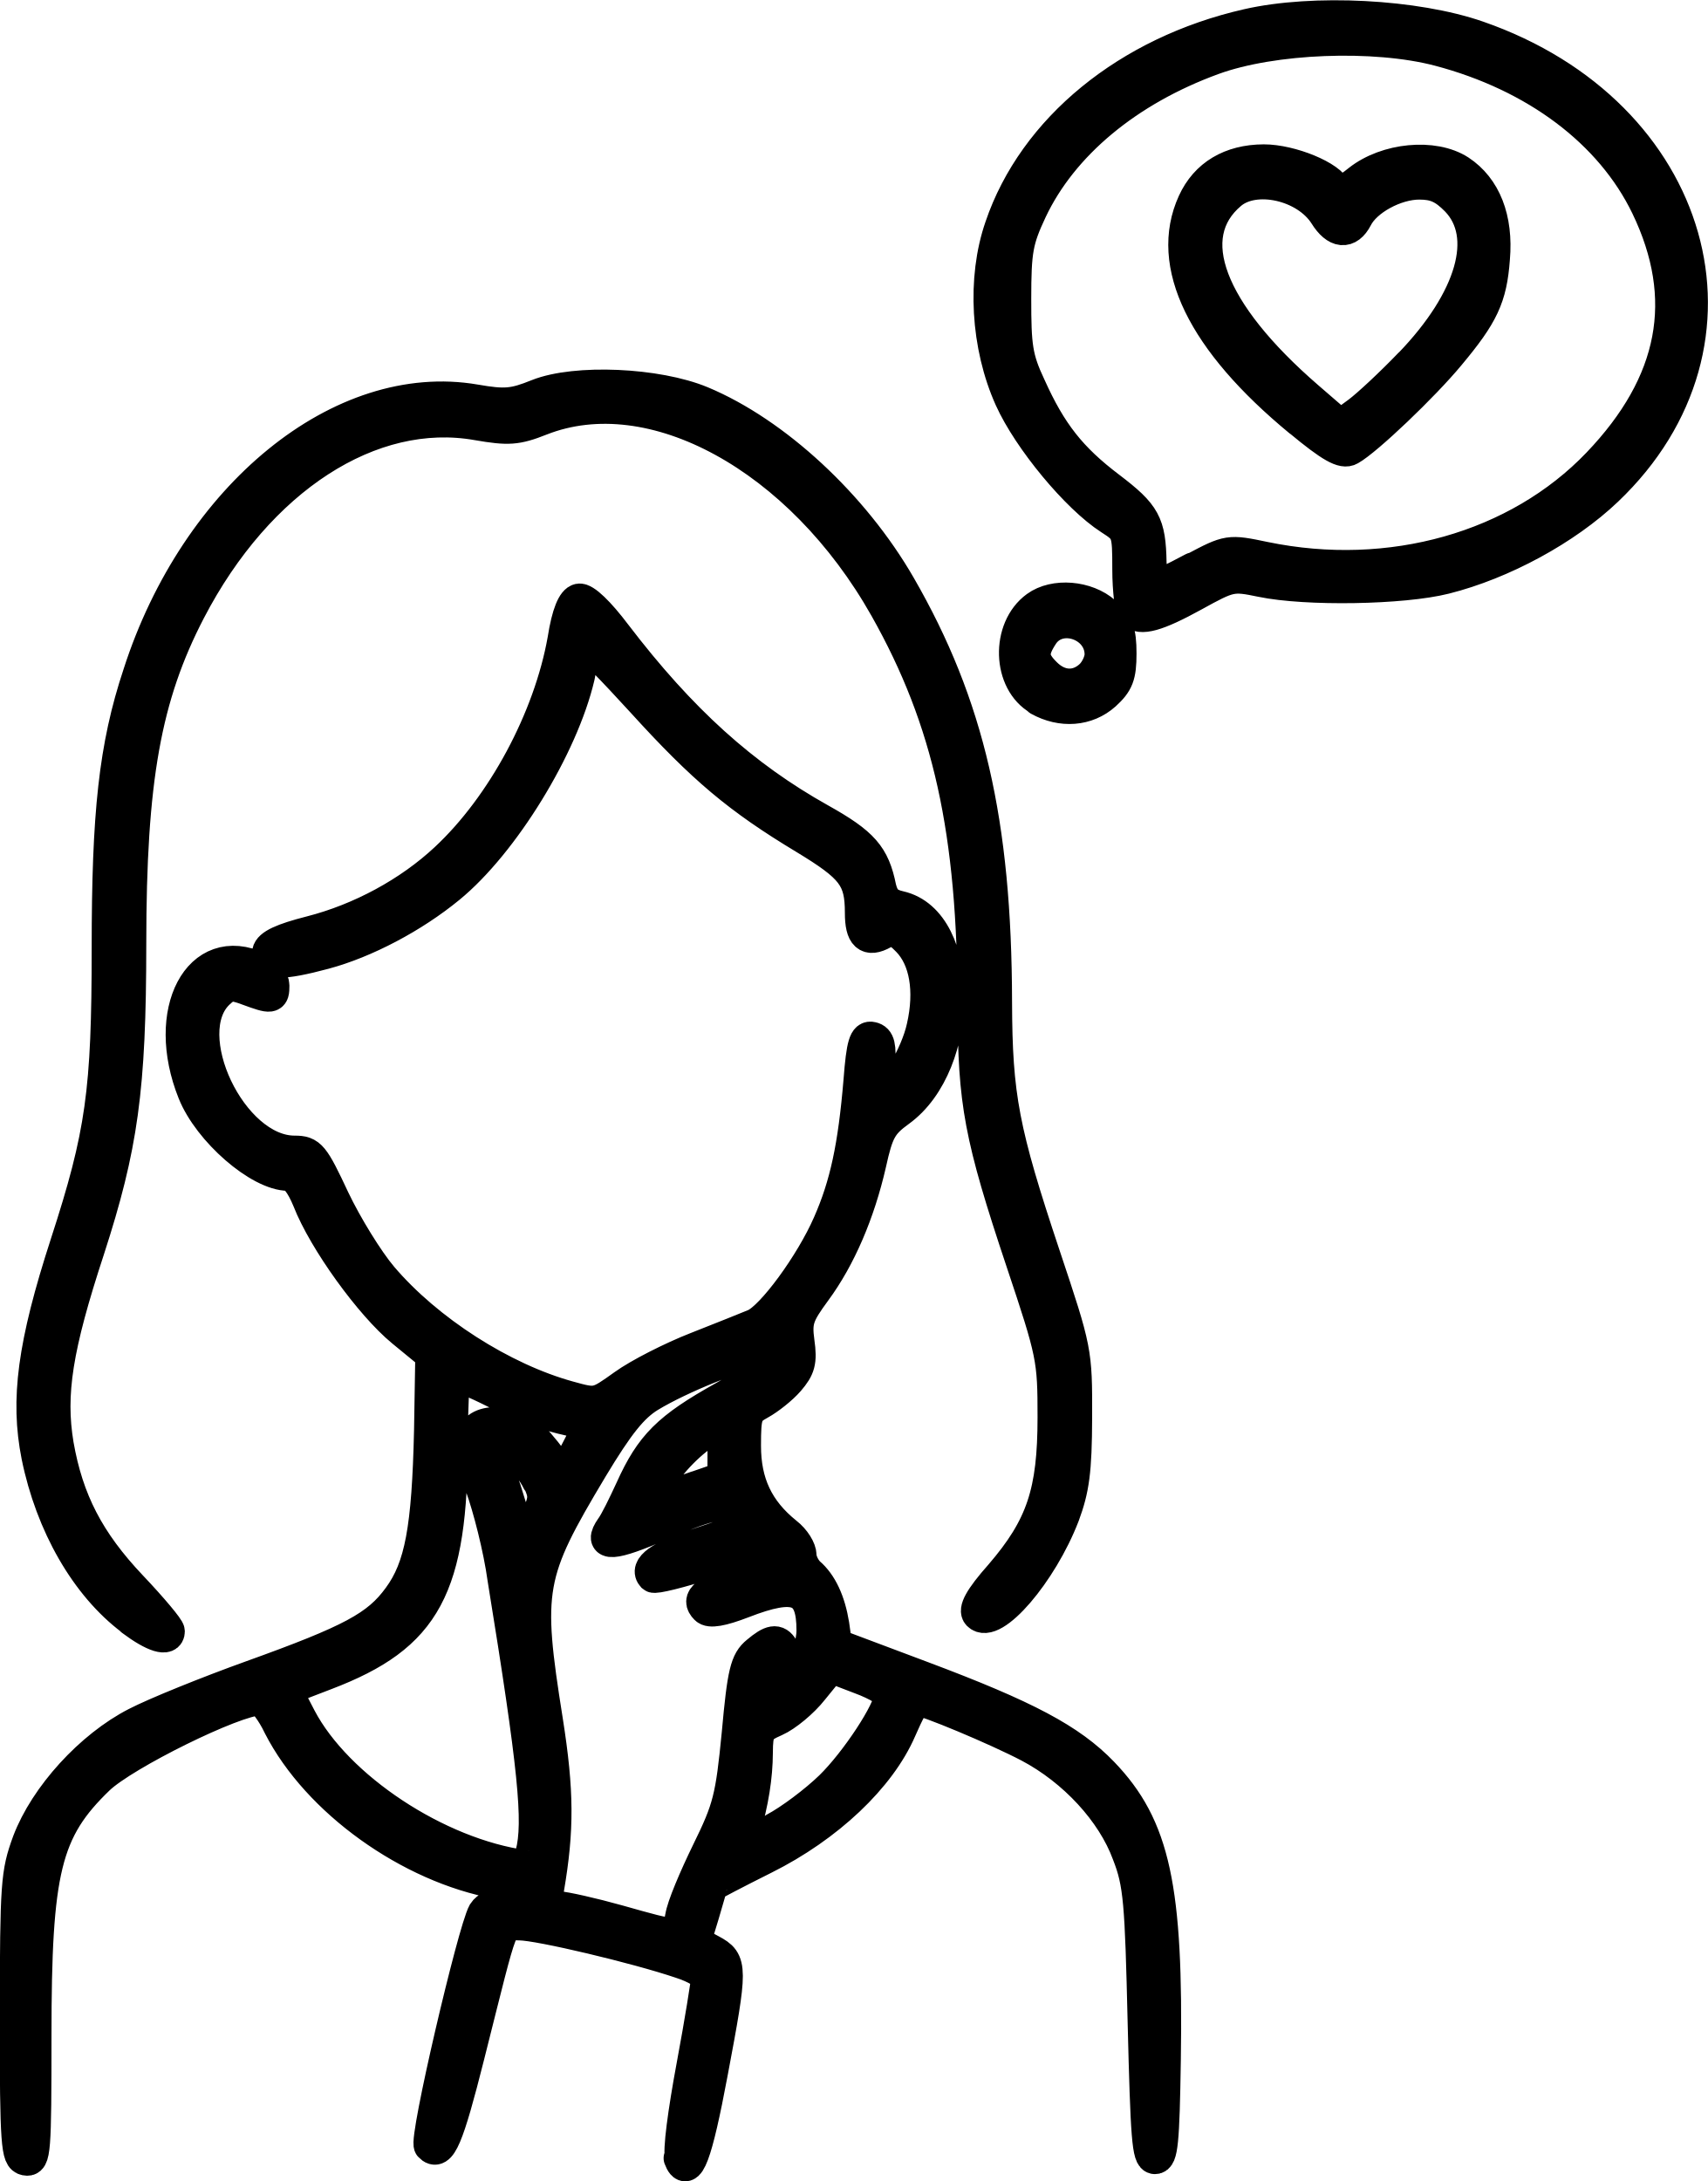
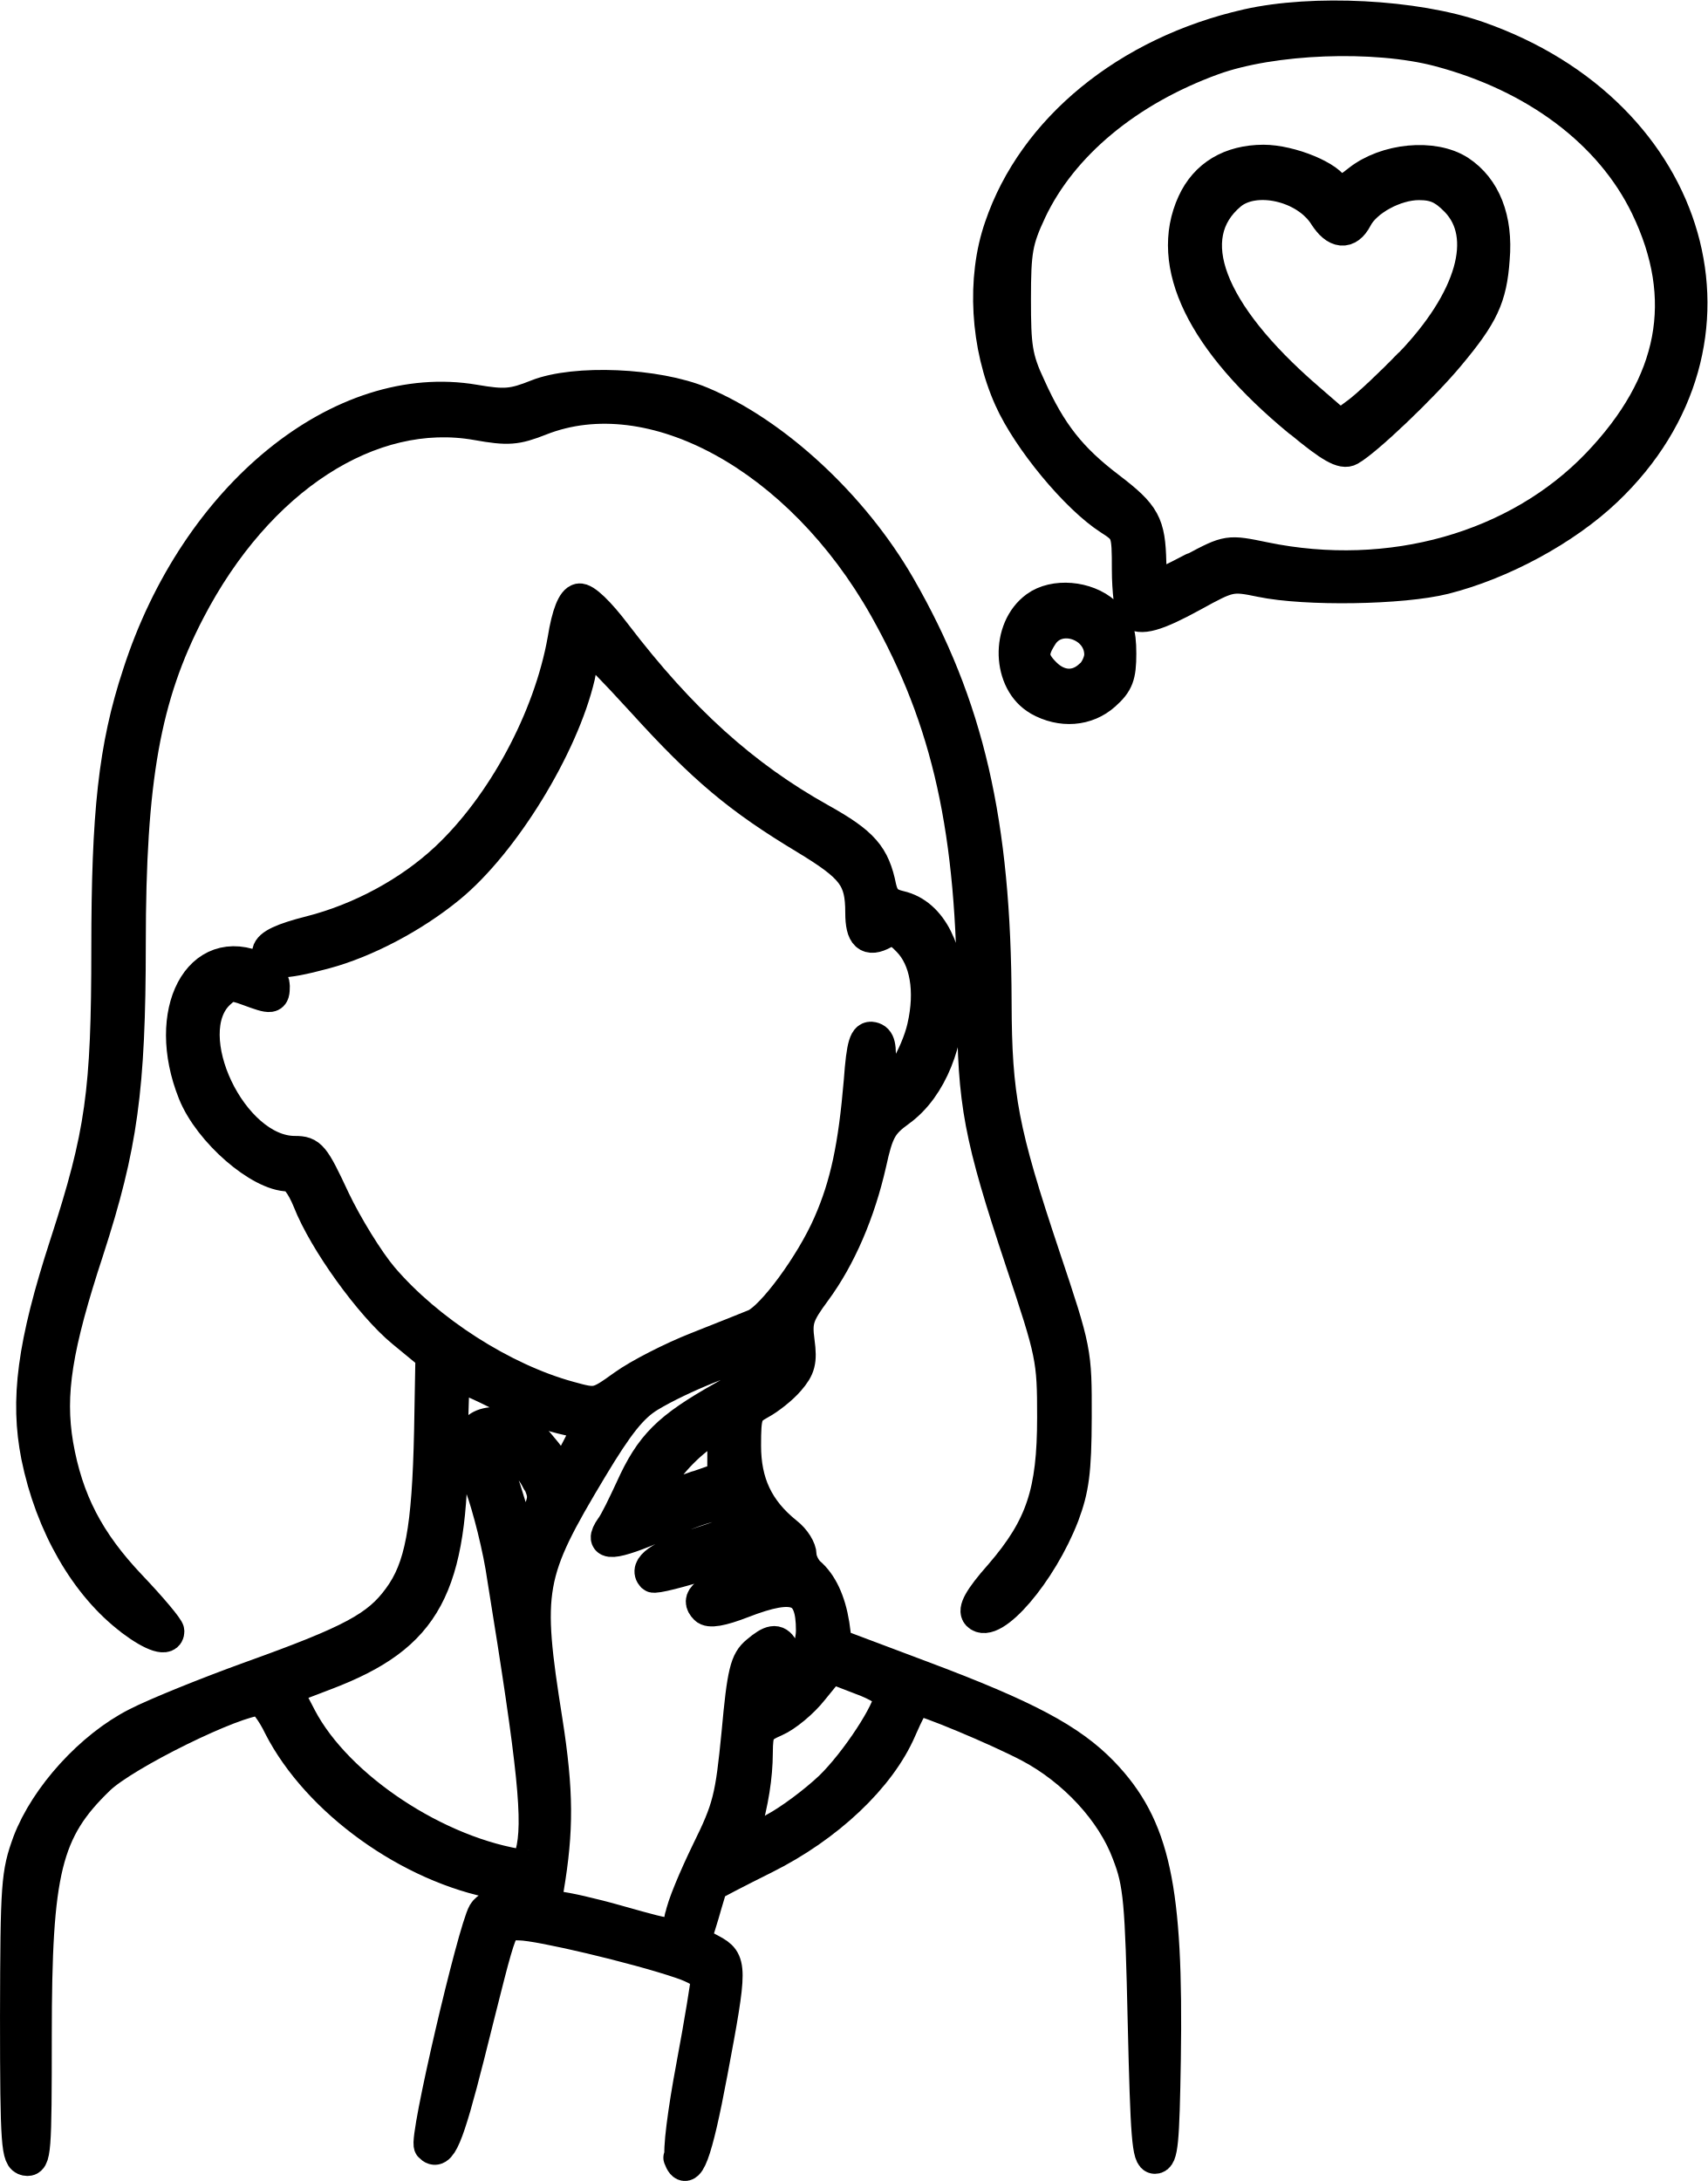
- <svg xmlns="http://www.w3.org/2000/svg" width="10.851mm" height="13.859mm" viewBox="0 0 10.851 13.859" version="1.1" id="svg1" xml:space="preserve">
+ <svg xmlns="http://www.w3.org/2000/svg" width="11.377mm" height="14.531mm" viewBox="0 0 11.377 14.531" version="1.1" id="svg1" xml:space="preserve">
  <defs id="defs1" />
-   <g id="layer1" transform="translate(-149.4843,-40.71225)">
-     <path style="fill:#000000;stroke:#000000;stroke-width:0.205;stroke-linecap:round;stroke-linejoin:round;stroke-dasharray:none;stroke-opacity:1" d="m 153.814,54.425 c -0.018,-0.036 0.018,-0.299 0.071,-0.583 0.053,-0.284 0.093,-0.536 0.093,-0.56 -1e-4,-0.024 -0.071,-0.069 -0.168,-0.1 -0.277,-0.094 -0.9,-0.242 -1.022,-0.242 -0.129,-5.3e-5 -0.095,-0.084 -0.327,0.836 -0.132,0.524 -0.181,0.639 -0.244,0.572 -0.035,-0.034 0.277,-1.367 0.342,-1.482 0.018,-0.03 0.08,-0.064 0.132,-0.073 0.139,-0.026 0.116,-0.086 -0.044,-0.116 -0.559,-0.101 -1.145,-0.521 -1.388,-0.997 -0.044,-0.093 -0.104,-0.169 -0.126,-0.169 -0.156,0 -0.86,0.347 -1.023,0.504 -0.34,0.327 -0.401,0.581 -0.401,1.631 0,0.743 -0.004,0.8 -0.062,0.788 -0.053,-0.011 -0.062,-0.084 -0.062,-0.909 0.002,-0.847 0.006,-0.909 0.079,-1.109 0.11,-0.291 0.397,-0.605 0.686,-0.753 0.124,-0.064 0.453,-0.197 0.731,-0.297 0.637,-0.229 0.802,-0.317 0.938,-0.504 0.139,-0.189 0.185,-0.435 0.199,-1.06 l 0.008,-0.481 -0.184,-0.151 c -0.202,-0.166 -0.497,-0.574 -0.597,-0.83 -0.044,-0.107 -0.089,-0.163 -0.128,-0.163 -0.184,-3.64e-4 -0.504,-0.278 -0.602,-0.523 -0.206,-0.513 0.035,-0.97 0.416,-0.789 0.053,0.023 0.09,0.073 0.09,0.11 0,0.079 -0.008,0.081 -0.163,0.024 -0.099,-0.037 -0.126,-0.034 -0.185,0.022 -0.275,0.258 0.079,1.01 0.483,1.01 0.1,0 0.118,0.022 0.249,0.302 0.079,0.166 0.216,0.389 0.306,0.495 0.29,0.341 0.766,0.646 1.188,0.762 0.176,0.049 0.178,0.048 0.35,-0.075 0.094,-0.068 0.304,-0.175 0.463,-0.237 0.16,-0.063 0.325,-0.129 0.368,-0.147 0.112,-0.049 0.359,-0.386 0.471,-0.642 0.109,-0.247 0.161,-0.491 0.196,-0.908 0.018,-0.237 0.035,-0.284 0.079,-0.273 0.044,0.01 0.053,0.05 0.044,0.185 -0.005,0.095 0.006,0.173 0.026,0.173 0.062,0 0.213,-0.247 0.252,-0.427 0.053,-0.232 0.018,-0.434 -0.094,-0.549 -0.071,-0.073 -0.098,-0.082 -0.157,-0.049 -0.099,0.055 -0.141,0.017 -0.141,-0.128 0,-0.223 -0.053,-0.29 -0.358,-0.475 -0.42,-0.253 -0.645,-0.442 -1.031,-0.867 -0.187,-0.205 -0.345,-0.367 -0.352,-0.358 -0.007,0.008 -0.035,0.098 -0.053,0.198 -0.104,0.446 -0.481,1.06 -0.823,1.34 -0.229,0.188 -0.532,0.348 -0.793,0.418 -0.272,0.073 -0.371,0.071 -0.357,-0.007 0.008,-0.043 0.089,-0.081 0.27,-0.127 0.317,-0.081 0.628,-0.25 0.858,-0.465 0.363,-0.338 0.66,-0.892 0.749,-1.393 0.026,-0.167 0.062,-0.247 0.098,-0.254 0.035,-0.007 0.127,0.082 0.231,0.22 0.416,0.545 0.813,0.903 1.301,1.176 0.274,0.153 0.341,0.231 0.382,0.435 0.018,0.071 0.044,0.104 0.124,0.122 0.414,0.094 0.412,0.995 -0.002,1.295 -0.116,0.084 -0.14,0.128 -0.186,0.337 -0.071,0.31 -0.192,0.595 -0.35,0.809 -0.11,0.15 -0.124,0.189 -0.106,0.322 0.018,0.126 0.005,0.167 -0.062,0.245 -0.044,0.051 -0.128,0.117 -0.181,0.146 -0.089,0.049 -0.097,0.07 -0.097,0.27 0,0.234 0.08,0.408 0.263,0.555 0.053,0.041 0.09,0.103 0.09,0.14 0,0.036 0.026,0.087 0.053,0.113 0.079,0.067 0.131,0.18 0.155,0.328 l 0.018,0.128 0.551,0.207 c 0.658,0.247 0.939,0.396 1.143,0.608 0.328,0.341 0.412,0.729 0.395,1.823 -0.008,0.525 -0.018,0.623 -0.062,0.623 -0.044,0 -0.053,-0.13 -0.071,-0.861 -0.018,-0.764 -0.026,-0.884 -0.1,-1.072 -0.098,-0.267 -0.343,-0.532 -0.629,-0.683 -0.206,-0.108 -0.658,-0.297 -0.71,-0.297 -0.018,0 -0.062,0.086 -0.108,0.192 -0.131,0.303 -0.461,0.615 -0.864,0.816 -0.184,0.092 -0.335,0.171 -0.336,0.175 -2e-4,0.004 -0.026,0.086 -0.053,0.182 l -0.053,0.174 0.104,0.056 c 0.131,0.07 0.131,0.1 0.003,0.779 -0.098,0.523 -0.154,0.671 -0.203,0.54 z m -6e-4,-1.53 c 0.008,-0.065 0.089,-0.254 0.169,-0.418 0.134,-0.273 0.151,-0.34 0.191,-0.75 0.035,-0.388 0.053,-0.459 0.123,-0.516 0.089,-0.075 0.127,-0.081 0.16,-0.026 0.008,0.022 -0.008,0.071 -0.053,0.111 -0.08,0.08 -0.1,0.216 -0.026,0.216 0.109,0 0.271,-0.263 0.271,-0.44 0,-0.267 -0.106,-0.31 -0.443,-0.179 -0.135,0.052 -0.211,0.065 -0.235,0.04 -0.062,-0.062 -0.003,-0.107 0.236,-0.19 0.217,-0.075 0.289,-0.152 0.18,-0.194 -0.026,-0.011 -0.203,0.031 -0.39,0.091 -0.189,0.061 -0.351,0.101 -0.362,0.09 -0.053,-0.056 0.044,-0.127 0.288,-0.206 0.295,-0.096 0.329,-0.123 0.265,-0.204 -0.062,-0.082 -0.166,-0.066 -0.502,0.079 -0.308,0.134 -0.397,0.139 -0.315,0.021 0.026,-0.034 0.08,-0.145 0.126,-0.245 0.126,-0.279 0.234,-0.387 0.587,-0.584 0.177,-0.1 0.341,-0.213 0.361,-0.253 0.035,-0.066 0.026,-0.07 -0.1,-0.049 -0.169,0.028 -0.536,0.176 -0.731,0.294 -0.11,0.067 -0.2,0.179 -0.369,0.46 -0.401,0.67 -0.419,0.763 -0.285,1.604 0.071,0.45 0.071,0.693 0.008,1.063 -0.018,0.106 -0.008,0.119 0.062,0.122 0.044,0.002 0.219,0.041 0.383,0.087 0.391,0.11 0.376,0.111 0.401,-0.026 z m -0.952,-0.403 c 0.053,-0.199 0.018,-0.549 -0.177,-1.749 -0.026,-0.191 -0.094,-0.455 -0.142,-0.586 -0.108,-0.302 -0.079,-0.403 0.116,-0.403 0.101,0 0.154,0.027 0.247,0.131 0.062,0.072 0.119,0.147 0.119,0.167 0,0.067 0.071,-0.009 0.139,-0.148 l 0.071,-0.139 -0.183,-0.043 c -0.101,-0.024 -0.291,-0.097 -0.423,-0.164 -0.131,-0.066 -0.246,-0.113 -0.255,-0.103 -0.008,0.01 -0.018,0.192 -0.018,0.405 -6.1e-4,0.942 -0.164,1.247 -0.802,1.49 l -0.255,0.098 0.094,0.181 c 0.233,0.444 0.873,0.866 1.426,0.942 0.008,0.002 0.035,-0.034 0.044,-0.079 z m 1.545,-0.159 c 0.099,-0.052 0.259,-0.172 0.356,-0.266 0.164,-0.16 0.378,-0.486 0.379,-0.578 8e-5,-0.022 -0.08,-0.073 -0.189,-0.113 l -0.188,-0.072 -0.117,0.144 c -0.062,0.079 -0.169,0.167 -0.235,0.196 -0.107,0.047 -0.118,0.065 -0.119,0.206 -6.1e-4,0.148 -0.026,0.317 -0.08,0.494 -0.035,0.104 -0.018,0.103 0.198,-0.012 z m -1.503,-2.21 c -0.062,-0.129 -0.232,-0.273 -0.272,-0.232 -0.018,0.016 0.008,0.145 0.062,0.285 0.044,0.14 0.089,0.288 0.089,0.329 0.002,0.049 0.035,0.015 0.09,-0.101 0.079,-0.162 0.079,-0.181 0.035,-0.281 z m 1.012,0.037 0.167,-0.058 6.1e-4,-0.175 c 6.1e-4,-0.17 -0.002,-0.174 -0.08,-0.133 -0.116,0.062 -0.273,0.22 -0.329,0.334 -0.062,0.129 -0.062,0.153 0.008,0.119 0.035,-0.016 0.137,-0.055 0.229,-0.086 z m -3.594,0.844 c -0.288,-0.216 -0.51,-0.602 -0.599,-1.04 -0.071,-0.357 -0.026,-0.705 0.183,-1.349 0.226,-0.696 0.264,-0.965 0.264,-1.879 9e-5,-0.853 0.044,-1.278 0.198,-1.741 0.364,-1.132 1.287,-1.884 2.136,-1.738 0.19,0.033 0.244,0.028 0.398,-0.034 0.241,-0.096 0.759,-0.073 1.042,0.045 0.467,0.195 0.964,0.655 1.259,1.167 0.436,0.756 0.609,1.502 0.611,2.645 0.002,0.601 0.044,0.821 0.308,1.612 0.201,0.602 0.202,0.606 0.201,1.026 -10e-4,0.346 -0.018,0.457 -0.079,0.623 -0.141,0.367 -0.45,0.726 -0.542,0.63 -0.026,-0.028 0.008,-0.099 0.143,-0.251 0.263,-0.306 0.336,-0.526 0.336,-1.002 9e-5,-0.373 -0.006,-0.403 -0.202,-0.989 -0.266,-0.796 -0.305,-1.01 -0.306,-1.622 -0.001,-1.112 -0.157,-1.816 -0.56,-2.531 -0.542,-0.961 -1.485,-1.476 -2.191,-1.198 -0.154,0.061 -0.206,0.064 -0.403,0.03 -0.675,-0.12 -1.393,0.345 -1.829,1.184 -0.283,0.545 -0.378,1.073 -0.378,2.118 -2e-4,0.926 -0.053,1.289 -0.264,1.941 -0.204,0.621 -0.251,0.918 -0.197,1.242 0.062,0.353 0.195,0.613 0.468,0.901 0.131,0.138 0.238,0.266 0.238,0.284 0,0.062 -0.095,0.033 -0.235,-0.072 z m 5.767,-5.848 c -0.196,-0.11 -0.206,-0.449 -0.018,-0.586 0.115,-0.084 0.32,-0.067 0.435,0.035 0.08,0.073 0.099,0.117 0.099,0.26 0,0.142 -0.018,0.186 -0.099,0.26 -0.113,0.101 -0.275,0.113 -0.419,0.033 z m 0.329,-0.151 c 0.035,-0.034 0.062,-0.094 0.062,-0.134 0,-0.192 -0.263,-0.282 -0.369,-0.126 -0.071,0.108 -0.071,0.16 0.018,0.248 0.089,0.089 0.202,0.094 0.289,0.012 z m 0.264,-0.403 c -0.008,-0.013 -0.026,-0.136 -0.026,-0.272 0,-0.241 -0.003,-0.249 -0.117,-0.322 -0.21,-0.135 -0.515,-0.503 -0.632,-0.762 -0.151,-0.335 -0.176,-0.764 -0.062,-1.092 0.211,-0.622 0.808,-1.11 1.568,-1.283 0.42,-0.096 1.069,-0.062 1.465,0.076 1.388,0.483 1.803,1.942 0.819,2.879 -0.261,0.249 -0.663,0.467 -1.029,0.559 -0.27,0.068 -0.882,0.078 -1.166,0.019 -0.188,-0.039 -0.2,-0.036 -0.432,0.092 -0.233,0.128 -0.338,0.157 -0.386,0.107 z m 0.39,-0.276 c 0.219,-0.116 0.221,-0.117 0.45,-0.069 0.799,0.165 1.608,-0.064 2.119,-0.598 0.49,-0.512 0.592,-1.05 0.31,-1.635 -0.228,-0.472 -0.707,-0.832 -1.323,-0.994 -0.409,-0.107 -1.056,-0.082 -1.434,0.056 -0.543,0.198 -0.96,0.545 -1.157,0.963 -0.089,0.19 -0.101,0.254 -0.101,0.562 -9e-5,0.301 0.008,0.376 0.094,0.558 0.132,0.293 0.259,0.455 0.506,0.642 0.225,0.171 0.255,0.228 0.26,0.475 0.002,0.086 0.018,0.156 0.026,0.156 0.018,8e-6 0.125,-0.053 0.245,-0.117 z m 0.672,-0.94 c -0.617,-0.509 -0.853,-0.995 -0.674,-1.387 0.079,-0.173 0.235,-0.266 0.446,-0.267 0.173,-1.32e-4 0.43,0.106 0.456,0.189 0.008,0.029 0.062,0.009 0.148,-0.061 0.176,-0.139 0.476,-0.168 0.641,-0.061 0.161,0.106 0.239,0.303 0.217,0.556 -0.018,0.247 -0.071,0.357 -0.284,0.612 -0.162,0.196 -0.524,0.541 -0.63,0.6 -0.044,0.026 -0.12,-0.016 -0.319,-0.181 z m 0.702,-0.36 c 0.396,-0.411 0.512,-0.817 0.296,-1.041 -0.08,-0.081 -0.136,-0.107 -0.238,-0.107 -0.151,1.32e-4 -0.34,0.103 -0.398,0.218 -0.053,0.102 -0.129,0.095 -0.2,-0.019 -0.122,-0.192 -0.446,-0.265 -0.6,-0.135 -0.321,0.27 -0.139,0.752 0.49,1.296 l 0.207,0.179 0.113,-0.083 c 0.062,-0.046 0.211,-0.185 0.33,-0.309 z" id="path1-52" />
+   <g id="layer1" transform="translate(-149.2214,-40.71224)">
+     <path style="fill:#000000;stroke:#000000;stroke-width:0.215;stroke-linecap:round;stroke-linejoin:round;stroke-dasharray:none;stroke-opacity:1" d="m 153.76,55.09 c -0.018,-0.038 0.018,-0.313 0.074,-0.611 0.056,-0.298 0.098,-0.562 0.098,-0.587 -1.1e-4,-0.025 -0.074,-0.072 -0.176,-0.105 -0.29,-0.099 -0.944,-0.254 -1.071,-0.254 -0.135,-5.5e-5 -0.1,-0.088 -0.343,0.877 -0.139,0.549 -0.19,0.67 -0.255,0.6 -0.037,-0.036 0.29,-1.434 0.359,-1.553 0.018,-0.031 0.083,-0.067 0.139,-0.077 0.146,-0.027 0.121,-0.091 -0.046,-0.121 -0.586,-0.106 -1.2,-0.547 -1.455,-1.046 -0.046,-0.097 -0.109,-0.177 -0.132,-0.177 -0.164,0 -0.902,0.363 -1.072,0.528 -0.356,0.343 -0.421,0.609 -0.421,1.71 0,0.779 -0.004,0.839 -0.065,0.827 -0.056,-0.012 -0.065,-0.088 -0.065,-0.953 0.002,-0.888 0.007,-0.953 0.083,-1.162 0.116,-0.305 0.416,-0.635 0.719,-0.789 0.13,-0.067 0.475,-0.206 0.766,-0.311 0.668,-0.24 0.841,-0.333 0.983,-0.528 0.146,-0.198 0.194,-0.456 0.208,-1.112 l 0.009,-0.504 -0.192,-0.158 c -0.212,-0.174 -0.521,-0.602 -0.626,-0.87 -0.046,-0.112 -0.093,-0.171 -0.134,-0.171 -0.192,-3.81e-4 -0.528,-0.292 -0.631,-0.549 -0.216,-0.538 0.037,-1.017 0.437,-0.828 0.056,0.024 0.094,0.077 0.094,0.115 0,0.083 -0.009,0.085 -0.171,0.025 -0.104,-0.039 -0.132,-0.036 -0.194,0.023 -0.289,0.271 0.083,1.059 0.506,1.059 0.105,0 0.124,0.023 0.261,0.317 0.083,0.174 0.227,0.408 0.321,0.519 0.304,0.357 0.803,0.677 1.245,0.798 0.184,0.051 0.187,0.05 0.367,-0.079 0.099,-0.071 0.318,-0.183 0.486,-0.249 0.167,-0.066 0.34,-0.135 0.386,-0.154 0.117,-0.051 0.377,-0.405 0.494,-0.673 0.114,-0.259 0.168,-0.515 0.205,-0.952 0.018,-0.249 0.037,-0.297 0.083,-0.287 0.046,0.01 0.056,0.053 0.046,0.194 -0.005,0.1 0.007,0.181 0.028,0.181 0.065,0 0.223,-0.259 0.265,-0.448 0.056,-0.243 0.018,-0.455 -0.099,-0.575 -0.074,-0.077 -0.103,-0.086 -0.165,-0.052 -0.104,0.057 -0.148,0.018 -0.148,-0.135 0,-0.233 -0.056,-0.304 -0.376,-0.498 -0.44,-0.265 -0.676,-0.463 -1.081,-0.909 -0.196,-0.215 -0.362,-0.385 -0.369,-0.376 -0.008,0.009 -0.037,0.102 -0.056,0.208 -0.109,0.467 -0.504,1.111 -0.863,1.405 -0.24,0.197 -0.558,0.365 -0.832,0.438 -0.285,0.077 -0.389,0.075 -0.375,-0.007 0.009,-0.045 0.093,-0.085 0.283,-0.133 0.332,-0.085 0.659,-0.262 0.9,-0.487 0.38,-0.355 0.692,-0.935 0.785,-1.46 0.028,-0.175 0.065,-0.259 0.103,-0.267 0.037,-0.007 0.133,0.086 0.242,0.23 0.436,0.571 0.852,0.947 1.364,1.233 0.287,0.16 0.358,0.242 0.401,0.456 0.018,0.075 0.046,0.109 0.13,0.128 0.434,0.099 0.432,1.043 -0.002,1.358 -0.122,0.088 -0.147,0.134 -0.195,0.353 -0.074,0.326 -0.202,0.624 -0.367,0.848 -0.116,0.157 -0.13,0.198 -0.111,0.338 0.018,0.132 0.005,0.176 -0.065,0.257 -0.046,0.054 -0.134,0.123 -0.19,0.153 -0.093,0.051 -0.102,0.073 -0.102,0.283 0,0.246 0.083,0.427 0.276,0.582 0.056,0.043 0.094,0.108 0.094,0.146 0,0.038 0.028,0.092 0.056,0.119 0.083,0.07 0.138,0.189 0.163,0.344 l 0.018,0.134 0.577,0.217 c 0.69,0.259 0.985,0.416 1.199,0.637 0.344,0.358 0.432,0.765 0.414,1.912 -0.009,0.55 -0.018,0.653 -0.065,0.653 -0.046,0 -0.056,-0.137 -0.074,-0.902 -0.018,-0.801 -0.028,-0.927 -0.105,-1.124 -0.103,-0.28 -0.36,-0.558 -0.66,-0.716 -0.216,-0.113 -0.69,-0.311 -0.745,-0.311 -0.018,0 -0.065,0.091 -0.113,0.202 -0.137,0.317 -0.483,0.645 -0.906,0.855 -0.193,0.096 -0.352,0.179 -0.352,0.183 -2.1e-4,0.004 -0.028,0.09 -0.056,0.19 l -0.056,0.182 0.109,0.058 c 0.137,0.073 0.137,0.105 0.003,0.817 -0.103,0.549 -0.162,0.704 -0.213,0.566 z m -6.3e-4,-1.605 c 0.009,-0.068 0.093,-0.266 0.177,-0.439 0.141,-0.286 0.158,-0.356 0.2,-0.786 0.037,-0.407 0.056,-0.481 0.129,-0.541 0.093,-0.079 0.133,-0.085 0.167,-0.027 0.009,0.023 -0.009,0.075 -0.056,0.117 -0.083,0.084 -0.105,0.226 -0.028,0.226 0.115,0 0.284,-0.276 0.284,-0.461 0,-0.28 -0.111,-0.325 -0.464,-0.188 -0.142,0.055 -0.221,0.068 -0.246,0.042 -0.065,-0.065 -0.003,-0.113 0.248,-0.2 0.228,-0.079 0.302,-0.159 0.189,-0.204 -0.028,-0.011 -0.213,0.032 -0.409,0.096 -0.198,0.064 -0.368,0.106 -0.379,0.095 -0.056,-0.059 0.046,-0.133 0.302,-0.216 0.309,-0.101 0.345,-0.129 0.278,-0.214 -0.065,-0.086 -0.174,-0.069 -0.526,0.083 -0.323,0.14 -0.416,0.146 -0.33,0.022 0.028,-0.036 0.083,-0.152 0.132,-0.257 0.132,-0.293 0.245,-0.405 0.615,-0.613 0.186,-0.105 0.357,-0.224 0.378,-0.265 0.037,-0.069 0.028,-0.073 -0.105,-0.051 -0.178,0.03 -0.562,0.185 -0.767,0.309 -0.116,0.07 -0.21,0.188 -0.387,0.483 -0.421,0.702 -0.439,0.8 -0.299,1.682 0.074,0.472 0.074,0.727 0.009,1.115 -0.018,0.111 -0.009,0.125 0.065,0.128 0.046,0.002 0.229,0.043 0.401,0.092 0.41,0.115 0.394,0.116 0.42,-0.028 z m -0.998,-0.422 c 0.056,-0.209 0.018,-0.575 -0.186,-1.834 -0.028,-0.201 -0.099,-0.477 -0.149,-0.614 -0.113,-0.316 -0.083,-0.423 0.122,-0.423 0.106,0 0.161,0.029 0.259,0.137 0.065,0.076 0.125,0.154 0.125,0.175 0,0.07 0.074,-0.009 0.146,-0.156 l 0.074,-0.145 -0.191,-0.045 c -0.105,-0.025 -0.305,-0.102 -0.443,-0.172 -0.138,-0.069 -0.258,-0.118 -0.267,-0.108 -0.009,0.01 -0.018,0.201 -0.018,0.425 -6.4e-4,0.988 -0.172,1.307 -0.841,1.562 l -0.267,0.102 0.099,0.19 c 0.244,0.465 0.915,0.908 1.495,0.988 0.009,0.002 0.037,-0.036 0.046,-0.083 z m 1.62,-0.166 c 0.104,-0.055 0.271,-0.18 0.374,-0.278 0.172,-0.167 0.396,-0.509 0.397,-0.606 9e-5,-0.023 -0.083,-0.077 -0.198,-0.118 l -0.197,-0.076 -0.123,0.151 c -0.065,0.083 -0.178,0.176 -0.246,0.205 -0.112,0.049 -0.124,0.068 -0.125,0.216 -6.3e-4,0.156 -0.028,0.332 -0.083,0.518 -0.037,0.109 -0.018,0.108 0.207,-0.013 z m -1.576,-2.317 c -0.065,-0.136 -0.243,-0.286 -0.285,-0.243 -0.018,0.017 0.009,0.152 0.065,0.299 0.046,0.147 0.093,0.302 0.093,0.344 0.002,0.051 0.037,0.016 0.094,-0.106 0.083,-0.17 0.083,-0.19 0.037,-0.294 z m 1.061,0.039 0.175,-0.061 6.3e-4,-0.184 c 6.4e-4,-0.178 -0.002,-0.182 -0.083,-0.139 -0.122,0.065 -0.286,0.231 -0.345,0.35 -0.065,0.136 -0.065,0.16 0.009,0.125 0.037,-0.017 0.143,-0.057 0.24,-0.091 z m -3.769,0.885 c -0.302,-0.227 -0.535,-0.631 -0.628,-1.09 -0.074,-0.374 -0.028,-0.74 0.191,-1.414 0.237,-0.73 0.277,-1.011 0.277,-1.97 9e-5,-0.894 0.046,-1.34 0.207,-1.826 0.382,-1.187 1.35,-1.975 2.239,-1.822 0.199,0.034 0.255,0.03 0.417,-0.035 0.253,-0.1 0.796,-0.077 1.093,0.047 0.489,0.204 1.011,0.687 1.32,1.223 0.457,0.793 0.638,1.575 0.641,2.773 0.002,0.63 0.046,0.861 0.323,1.69 0.211,0.631 0.212,0.636 0.211,1.075 -9.6e-4,0.363 -0.018,0.479 -0.083,0.653 -0.148,0.384 -0.472,0.761 -0.568,0.661 -0.028,-0.03 0.009,-0.104 0.15,-0.263 0.276,-0.32 0.352,-0.552 0.352,-1.051 1e-4,-0.391 -0.007,-0.422 -0.212,-1.037 -0.278,-0.835 -0.32,-1.059 -0.321,-1.701 -9.5e-4,-1.166 -0.165,-1.904 -0.587,-2.654 -0.568,-1.008 -1.557,-1.548 -2.297,-1.256 -0.162,0.064 -0.216,0.068 -0.423,0.031 -0.708,-0.126 -1.461,0.362 -1.918,1.242 -0.297,0.571 -0.396,1.125 -0.396,2.221 -2.1e-4,0.971 -0.056,1.351 -0.277,2.035 -0.214,0.651 -0.263,0.962 -0.206,1.302 0.065,0.37 0.204,0.643 0.49,0.944 0.138,0.145 0.25,0.279 0.25,0.298 0,0.065 -0.1,0.034 -0.246,-0.076 z m 6.046,-6.131 c -0.205,-0.116 -0.216,-0.471 -0.018,-0.615 0.12,-0.088 0.336,-0.07 0.456,0.037 0.083,0.077 0.104,0.123 0.104,0.272 0,0.149 -0.018,0.195 -0.104,0.272 -0.118,0.106 -0.289,0.119 -0.439,0.034 z m 0.345,-0.158 c 0.037,-0.035 0.065,-0.098 0.065,-0.141 0,-0.201 -0.276,-0.296 -0.387,-0.133 -0.074,0.113 -0.074,0.168 0.018,0.26 0.093,0.093 0.212,0.099 0.302,0.013 z m 0.277,-0.423 c -0.009,-0.014 -0.028,-0.142 -0.028,-0.285 0,-0.252 -0.003,-0.261 -0.123,-0.338 -0.22,-0.141 -0.54,-0.527 -0.662,-0.799 -0.158,-0.351 -0.185,-0.801 -0.065,-1.145 0.221,-0.652 0.847,-1.164 1.644,-1.345 0.44,-0.1 1.12,-0.065 1.536,0.08 1.455,0.507 1.89,2.036 0.858,3.018 -0.274,0.261 -0.695,0.489 -1.079,0.586 -0.283,0.071 -0.925,0.081 -1.223,0.019 -0.197,-0.041 -0.21,-0.038 -0.453,0.096 -0.244,0.134 -0.354,0.165 -0.405,0.113 z m 0.409,-0.289 c 0.229,-0.122 0.231,-0.122 0.472,-0.072 0.838,0.173 1.686,-0.067 2.222,-0.627 0.513,-0.537 0.621,-1.1 0.325,-1.714 -0.239,-0.495 -0.741,-0.872 -1.387,-1.042 -0.428,-0.112 -1.107,-0.086 -1.504,0.058 -0.569,0.207 -1.007,0.572 -1.214,1.01 -0.093,0.199 -0.105,0.266 -0.105,0.589 -9e-5,0.316 0.009,0.394 0.099,0.585 0.139,0.308 0.272,0.477 0.53,0.673 0.236,0.18 0.267,0.239 0.273,0.498 0.002,0.09 0.018,0.163 0.028,0.163 0.018,8e-6 0.131,-0.056 0.257,-0.122 z m 0.705,-0.985 c -0.647,-0.533 -0.895,-1.044 -0.707,-1.454 0.083,-0.181 0.246,-0.279 0.467,-0.28 0.181,-1.39e-4 0.451,0.111 0.478,0.198 0.009,0.031 0.065,0.009 0.155,-0.064 0.184,-0.146 0.5,-0.176 0.673,-0.064 0.169,0.111 0.251,0.318 0.228,0.583 -0.018,0.258 -0.074,0.374 -0.298,0.642 -0.17,0.205 -0.549,0.567 -0.66,0.629 -0.046,0.027 -0.126,-0.017 -0.334,-0.19 z m 0.736,-0.377 c 0.415,-0.431 0.537,-0.856 0.31,-1.091 -0.083,-0.085 -0.142,-0.112 -0.25,-0.112 -0.158,1.39e-4 -0.356,0.108 -0.417,0.228 -0.056,0.107 -0.135,0.099 -0.21,-0.019 -0.128,-0.201 -0.467,-0.277 -0.629,-0.141 -0.337,0.283 -0.146,0.788 0.513,1.358 l 0.217,0.188 0.118,-0.087 c 0.065,-0.048 0.221,-0.194 0.346,-0.324 z" id="path1-52" />
  </g>
</svg>
